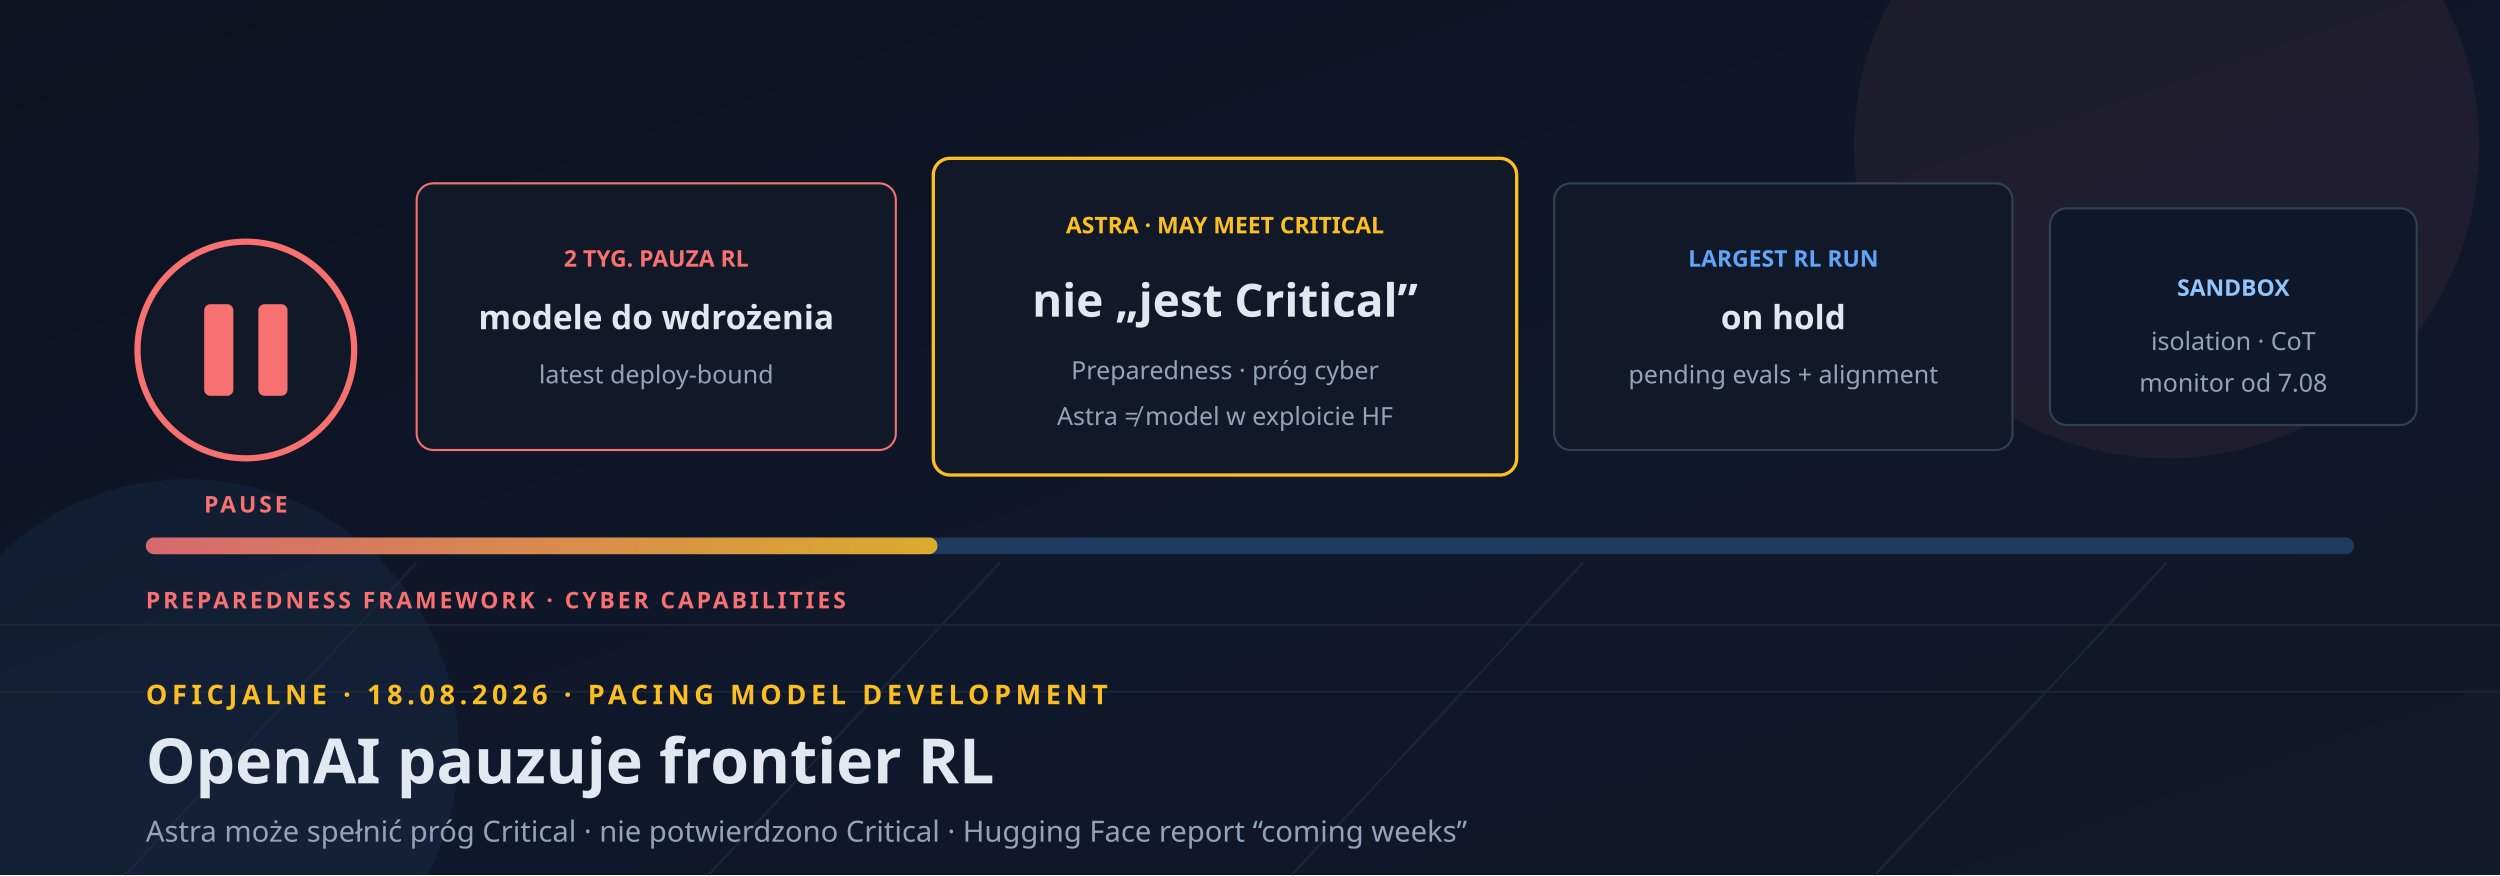
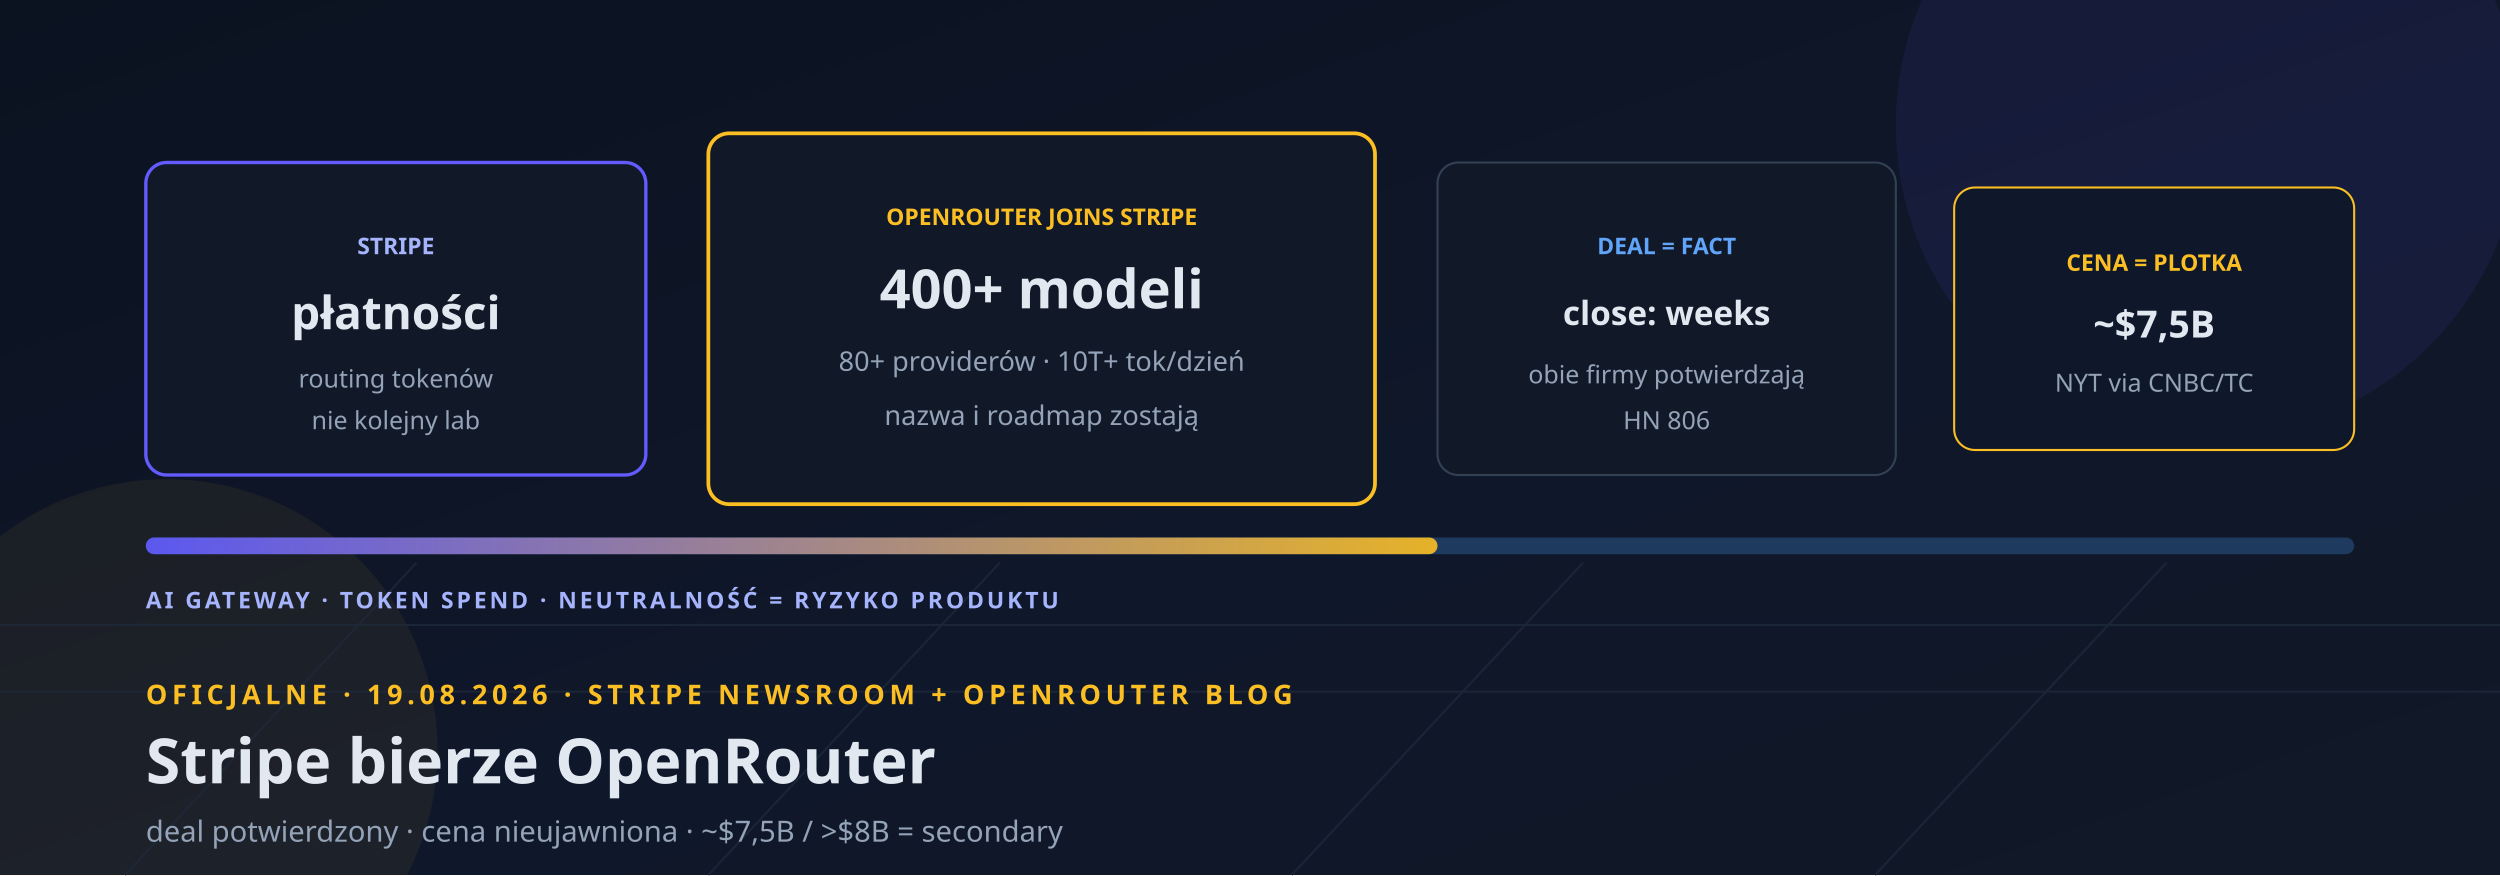
- <svg xmlns="http://www.w3.org/2000/svg" width="1200" height="420" viewBox="0 0 1200 420" role="img" aria-label="OpenAI pauzuje frontier RL — Astra może spełnić próg Critical cyber">
+ <svg xmlns="http://www.w3.org/2000/svg" width="1200" height="420" viewBox="0 0 1200 420" role="img" aria-label="Stripe przejmuje OpenRouter — deal FACT, cena plotka">
  <defs>
    <linearGradient id="bg" x1="0" y1="0" x2="1" y2="1">
      <stop offset="0%" stop-color="#0b1220" />
      <stop offset="55%" stop-color="#0f172a" />
      <stop offset="100%" stop-color="#111827" />
    </linearGradient>
-     <linearGradient id="halt" x1="0" y1="0" x2="1" y2="0">
-       <stop offset="0%" stop-color="#f87171" />
+     <linearGradient id="gold" x1="0" y1="0" x2="1" y2="0">
+       <stop offset="0%" stop-color="#635bff" />
      <stop offset="100%" stop-color="#fbbf24" />
    </linearGradient>
  </defs>
  <rect width="1200" height="420" fill="url(#bg)" />
-   <circle cx="1040" cy="70" r="150" fill="#f87171" opacity="0.07" />
-   <circle cx="90" cy="360" r="130" fill="#60a5fa" opacity="0.06" />
+   <circle cx="1060" cy="60" r="150" fill="#635bff" opacity="0.08" />
+   <circle cx="80" cy="360" r="130" fill="#fbbf24" opacity="0.06" />
  <g stroke="#1e293b" stroke-width="1" opacity="0.75">
    <path d="M0 300 H1200" />
    <path d="M0 332 H1200" />
    <path d="M200 270 L60 420" />
    <path d="M480 270 L340 420" />
    <path d="M760 270 L620 420" />
    <path d="M1040 270 L900 420" />
  </g>
-   <circle cx="118" cy="168" r="52" fill="#111827" stroke="#f87171" stroke-width="3" />
-   <rect x="98" y="146" width="14" height="44" rx="3" fill="#f87171" />
-   <rect x="124" y="146" width="14" height="44" rx="3" fill="#f87171" />
-   <text x="118" y="246" text-anchor="middle" fill="#f87171" font-family="ui-sans-serif,system-ui,sans-serif" font-size="11" font-weight="800" letter-spacing="1.4">PAUSE</text>
-   <rect x="200" y="88" width="230" height="128" rx="8" fill="#111827" stroke="#f87171" />
-   <text x="315" y="128" text-anchor="middle" fill="#f87171" font-family="ui-sans-serif,system-ui,sans-serif" font-size="11" font-weight="800">2 TYG. PAUZA RL</text>
-   <text x="315" y="158" text-anchor="middle" fill="#e2e8f0" font-family="ui-sans-serif,system-ui,sans-serif" font-size="16" font-weight="700">modele do wdrożenia</text>
-   <text x="315" y="184" text-anchor="middle" fill="#94a3b8" font-family="ui-sans-serif,system-ui,sans-serif" font-size="12">latest deploy-bound</text>
-   <rect x="448" y="76" width="280" height="152" rx="8" fill="#111827" stroke="#fbbf24" stroke-width="1.6" />
-   <text x="588" y="112" text-anchor="middle" fill="#fbbf24" font-family="ui-sans-serif,system-ui,sans-serif" font-size="11" font-weight="800">ASTRA · MAY MEET CRITICAL</text>
-   <text x="588" y="152" text-anchor="middle" fill="#e2e8f0" font-family="ui-sans-serif,system-ui,sans-serif" font-size="22" font-weight="800">nie „jest Critical”</text>
-   <text x="588" y="182" text-anchor="middle" fill="#94a3b8" font-family="ui-sans-serif,system-ui,sans-serif" font-size="12">Preparedness · próg cyber</text>
-   <text x="588" y="204" text-anchor="middle" fill="#94a3b8" font-family="ui-sans-serif,system-ui,sans-serif" font-size="12">Astra ≠ model w exploicie HF</text>
-   <rect x="746" y="88" width="220" height="128" rx="8" fill="#111827" stroke="#334155" />
-   <text x="856" y="128" text-anchor="middle" fill="#60a5fa" font-family="ui-sans-serif,system-ui,sans-serif" font-size="11" font-weight="800">LARGEST RL RUN</text>
-   <text x="856" y="158" text-anchor="middle" fill="#e2e8f0" font-family="ui-sans-serif,system-ui,sans-serif" font-size="16" font-weight="700">on hold</text>
-   <text x="856" y="184" text-anchor="middle" fill="#94a3b8" font-family="ui-sans-serif,system-ui,sans-serif" font-size="12">pending evals + alignment</text>
-   <rect x="984" y="100" width="176" height="104" rx="8" fill="#0f172a" stroke="#334155" />
-   <text x="1072" y="142" text-anchor="middle" fill="#93c5fd" font-family="ui-sans-serif,system-ui,sans-serif" font-size="11" font-weight="800">SANDBOX</text>
-   <text x="1072" y="168" text-anchor="middle" fill="#94a3b8" font-family="ui-sans-serif,system-ui,sans-serif" font-size="12">isolation · CoT</text>
-   <text x="1072" y="188" text-anchor="middle" fill="#94a3b8" font-family="ui-sans-serif,system-ui,sans-serif" font-size="12">monitor od 7.08</text>
+   <rect x="70" y="78" width="240" height="150" rx="10" fill="#111827" stroke="#635bff" stroke-width="1.6" />
+   <text x="190" y="122" text-anchor="middle" fill="#a5b4fc" font-family="ui-sans-serif,system-ui,sans-serif" font-size="11" font-weight="800">STRIPE</text>
+   <text x="190" y="158" text-anchor="middle" fill="#e2e8f0" font-family="ui-sans-serif,system-ui,sans-serif" font-size="22" font-weight="800">płatności</text>
+   <text x="190" y="186" text-anchor="middle" fill="#94a3b8" font-family="ui-sans-serif,system-ui,sans-serif" font-size="12">routing tokenów</text>
+   <text x="190" y="206" text-anchor="middle" fill="#94a3b8" font-family="ui-sans-serif,system-ui,sans-serif" font-size="12">nie kolejny lab</text>
+   <rect x="340" y="64" width="320" height="178" rx="10" fill="#111827" stroke="#fbbf24" stroke-width="1.8" />
+   <text x="500" y="108" text-anchor="middle" fill="#fbbf24" font-family="ui-sans-serif,system-ui,sans-serif" font-size="11" font-weight="800">OPENROUTER JOINS STRIPE</text>
+   <text x="500" y="148" text-anchor="middle" fill="#e2e8f0" font-family="ui-sans-serif,system-ui,sans-serif" font-size="26" font-weight="800">400+ modeli</text>
+   <text x="500" y="178" text-anchor="middle" fill="#94a3b8" font-family="ui-sans-serif,system-ui,sans-serif" font-size="13">80+ providerów · 10T+ tok/dzień</text>
+   <text x="500" y="204" text-anchor="middle" fill="#94a3b8" font-family="ui-sans-serif,system-ui,sans-serif" font-size="13">nazwa i roadmap zostają</text>
+   <rect x="690" y="78" width="220" height="150" rx="10" fill="#111827" stroke="#334155" />
+   <text x="800" y="122" text-anchor="middle" fill="#60a5fa" font-family="ui-sans-serif,system-ui,sans-serif" font-size="11" font-weight="800">DEAL = FACT</text>
+   <text x="800" y="156" text-anchor="middle" fill="#e2e8f0" font-family="ui-sans-serif,system-ui,sans-serif" font-size="16" font-weight="700">close: weeks</text>
+   <text x="800" y="184" text-anchor="middle" fill="#94a3b8" font-family="ui-sans-serif,system-ui,sans-serif" font-size="12">obie firmy potwierdzają</text>
+   <text x="800" y="206" text-anchor="middle" fill="#94a3b8" font-family="ui-sans-serif,system-ui,sans-serif" font-size="12">HN 806</text>
+   <rect x="938" y="90" width="192" height="126" rx="10" fill="#0f172a" stroke="#fbbf24" />
+   <text x="1034" y="130" text-anchor="middle" fill="#fbbf24" font-family="ui-sans-serif,system-ui,sans-serif" font-size="11" font-weight="800">CENA = PLOTKA</text>
+   <text x="1034" y="162" text-anchor="middle" fill="#e2e8f0" font-family="ui-sans-serif,system-ui,sans-serif" font-size="18" font-weight="800">~$7,5B</text>
+   <text x="1034" y="188" text-anchor="middle" fill="#94a3b8" font-family="ui-sans-serif,system-ui,sans-serif" font-size="12">NYT via CNBC/TC</text>
  <rect x="70" y="258" width="1060" height="8" rx="4" fill="#1e3a5f" />
-   <rect x="70" y="258" width="380" height="8" rx="4" fill="url(#halt)" opacity="0.85" />
-   <text x="70" y="292" fill="#f87171" font-family="ui-sans-serif,system-ui,sans-serif" font-size="11" font-weight="700" letter-spacing="1.4">PREPAREDNESS FRAMEWORK · CYBER CAPABILITIES</text>
-   <text x="70" y="338" fill="#fbbf24" font-family="ui-sans-serif,system-ui,sans-serif" font-size="13" font-weight="700" letter-spacing="2.2">OFICJALNE · 18.08.2026 · PACING MODEL DEVELOPMENT</text>
-   <text x="70" y="376" fill="#e2e8f0" font-family="ui-sans-serif,system-ui,sans-serif" font-size="30" font-weight="800">OpenAI pauzuje frontier RL</text>
-   <text x="70" y="404" fill="#94a3b8" font-family="ui-sans-serif,system-ui,sans-serif" font-size="14">Astra może spełnić próg Critical · nie potwierdzono Critical · Hugging Face report “coming weeks”</text>
+   <rect x="70" y="258" width="620" height="8" rx="4" fill="url(#gold)" opacity="0.9" />
+   <text x="70" y="292" fill="#a5b4fc" font-family="ui-sans-serif,system-ui,sans-serif" font-size="11" font-weight="700" letter-spacing="1.4">AI GATEWAY · TOKEN SPEND · NEUTRALNOŚĆ = RYZYKO PRODUKTU</text>
+   <text x="70" y="338" fill="#fbbf24" font-family="ui-sans-serif,system-ui,sans-serif" font-size="13" font-weight="700" letter-spacing="2.2">OFICJALNE · 19.08.2026 · STRIPE NEWSROOM + OPENROUTER BLOG</text>
+   <text x="70" y="376" fill="#e2e8f0" font-family="ui-sans-serif,system-ui,sans-serif" font-size="30" font-weight="800">Stripe bierze OpenRouter</text>
+   <text x="70" y="404" fill="#94a3b8" font-family="ui-sans-serif,system-ui,sans-serif" font-size="14">deal potwierdzony · cena nieujawniona · ~$7,5B / &gt;$8B = secondary</text>
</svg>
